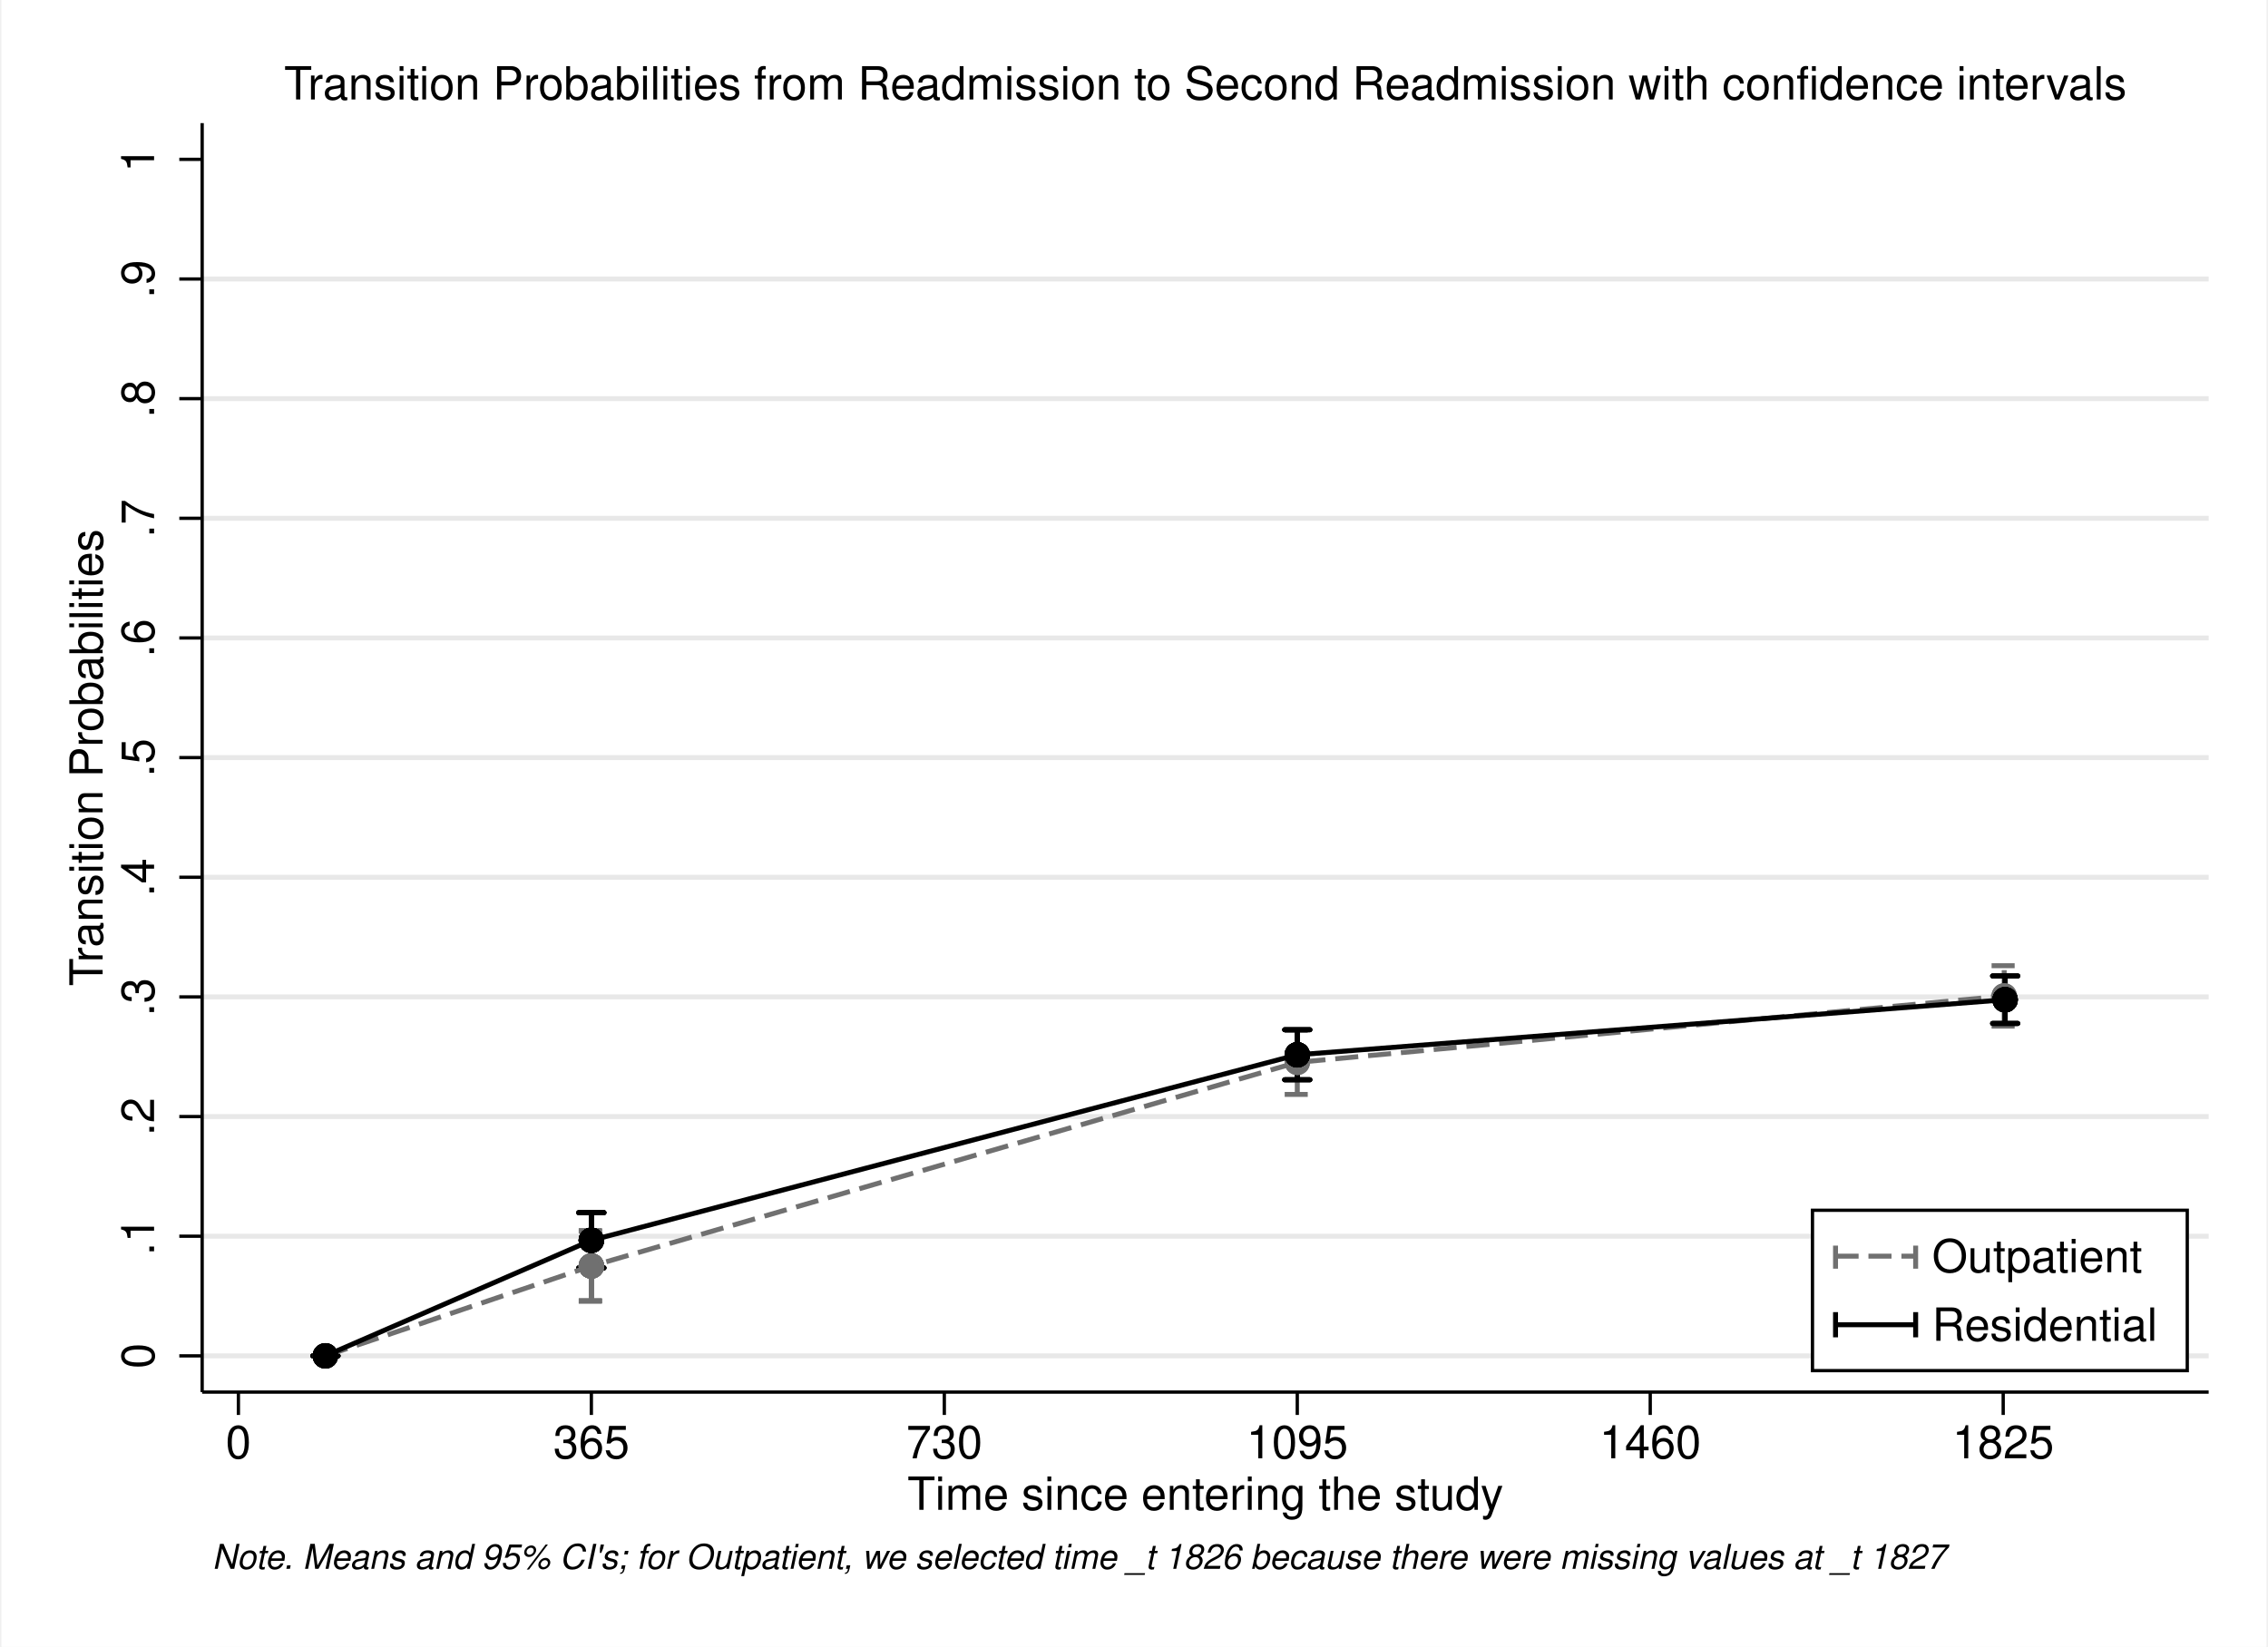
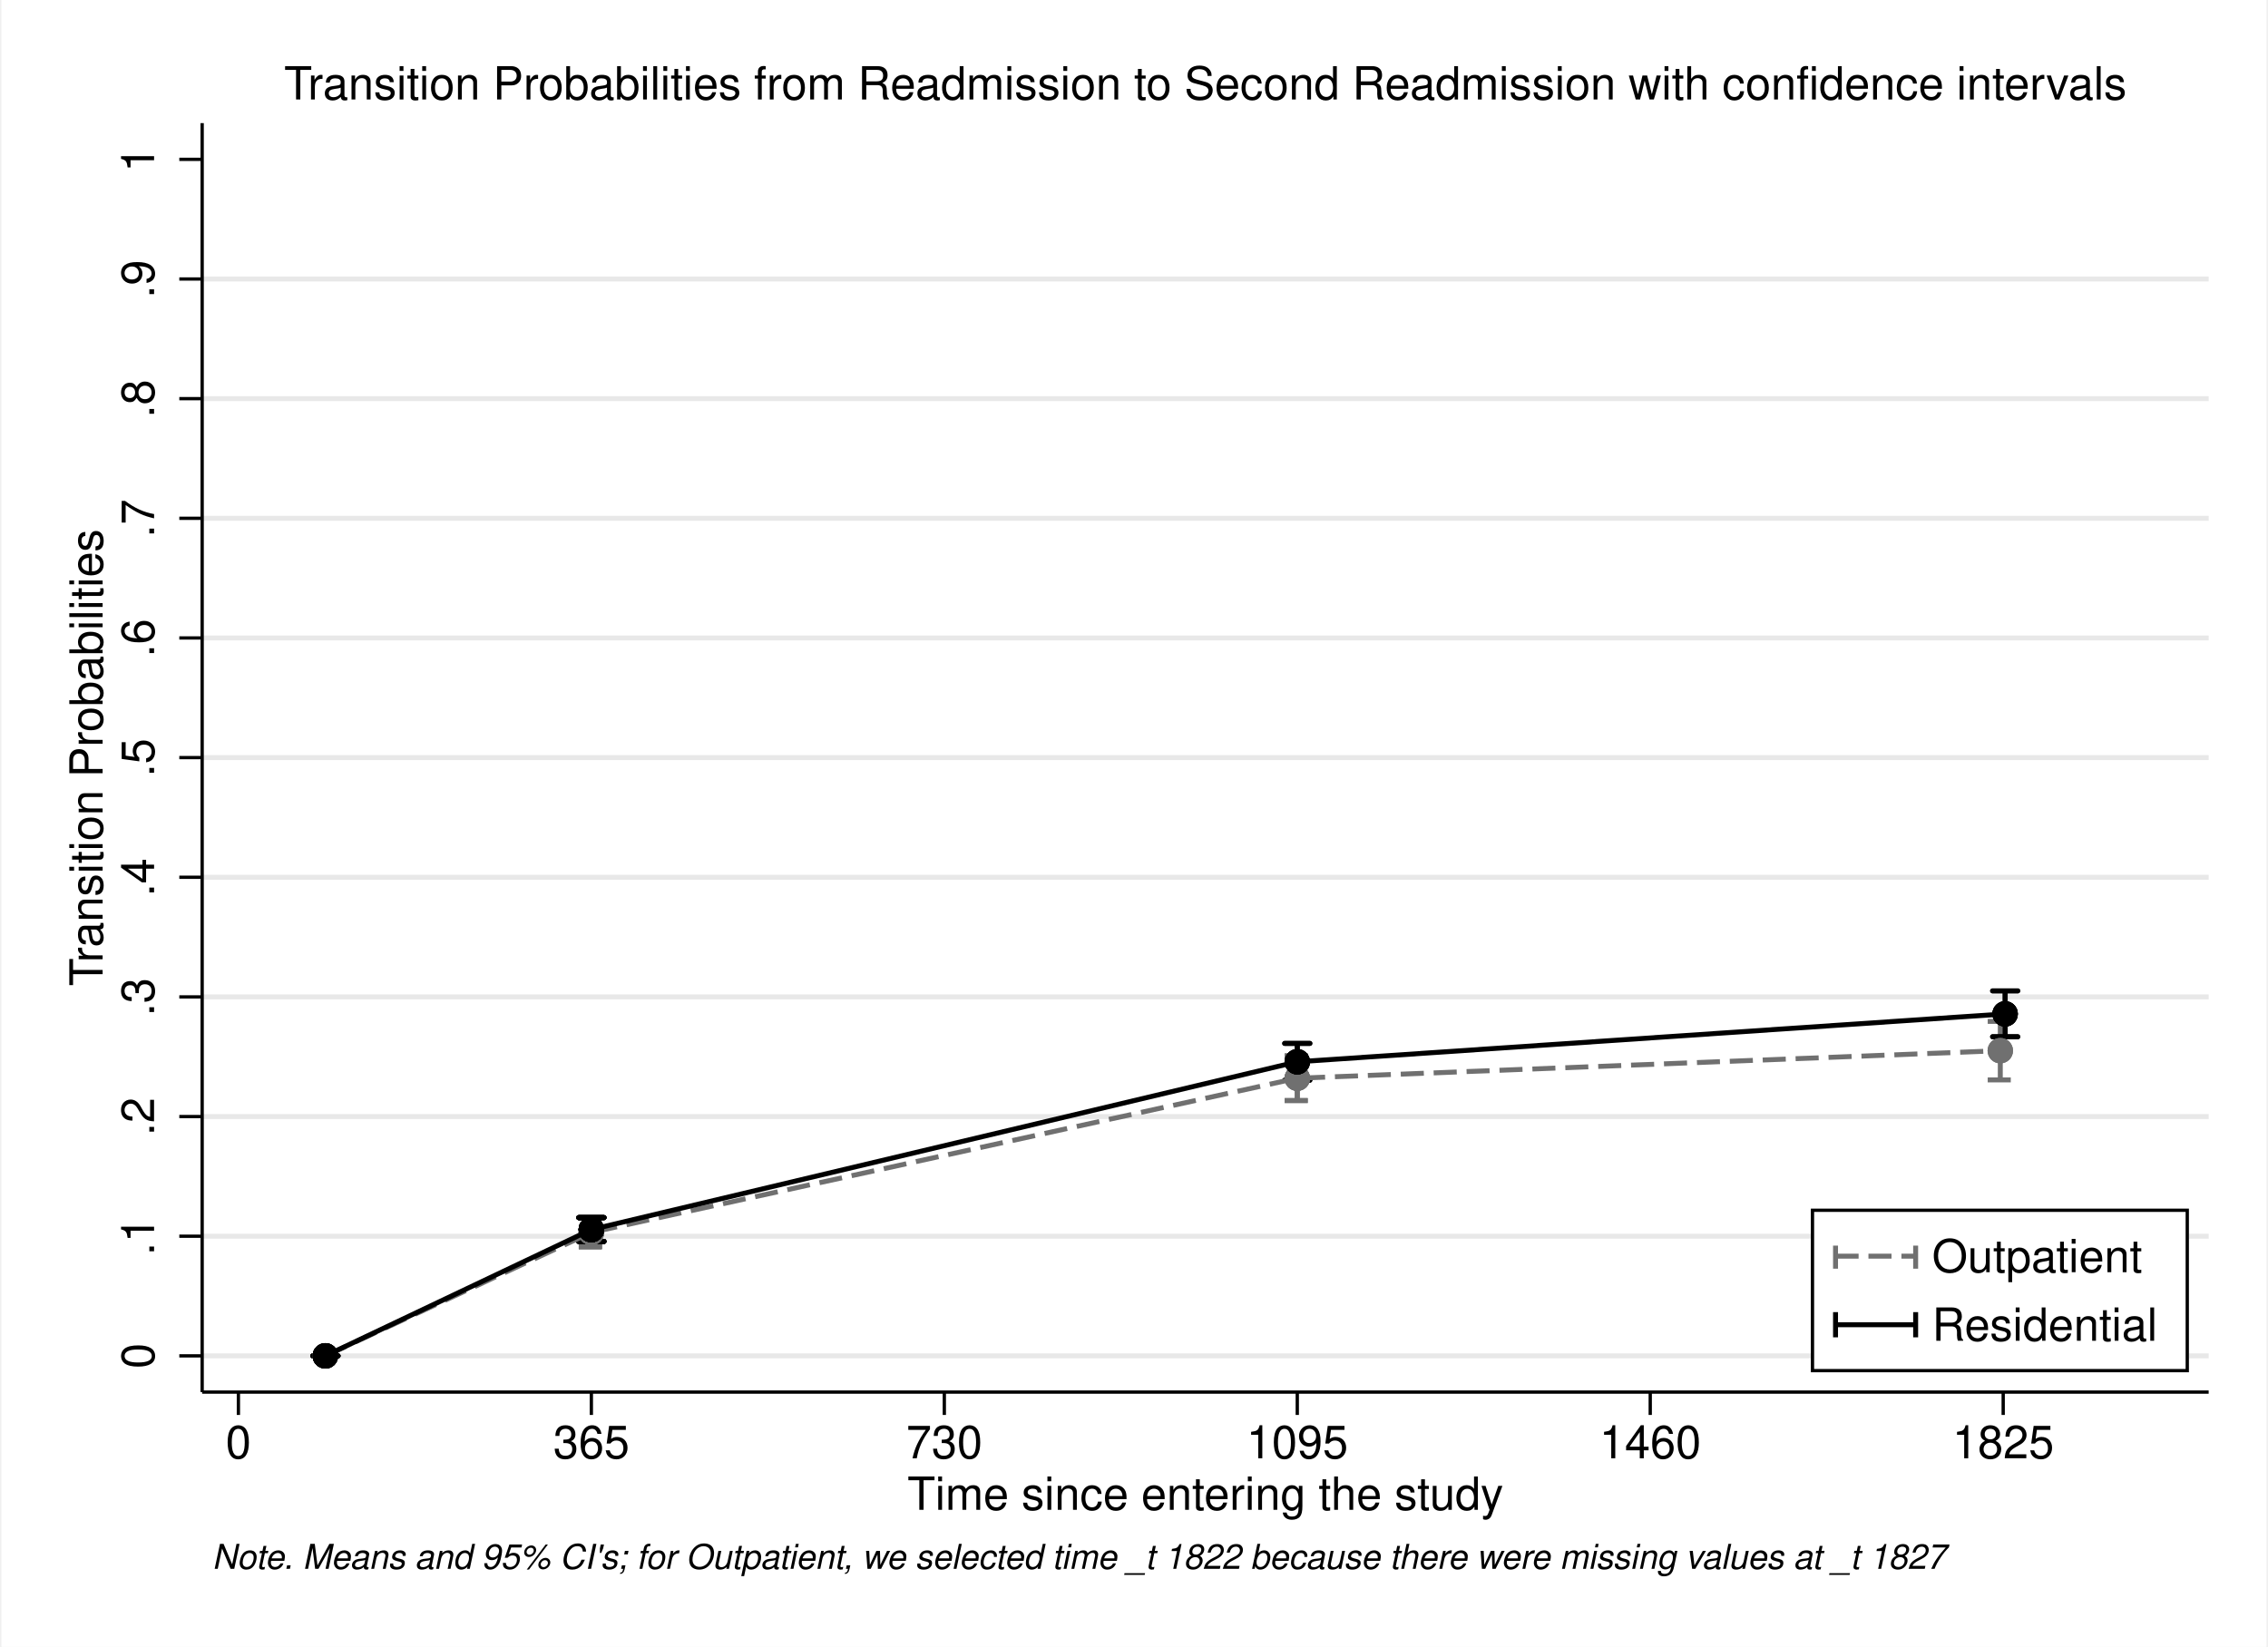
<svg xmlns="http://www.w3.org/2000/svg" version="1.1" width="3.58in" height="2.60in" viewBox="0 0 2574 1872">
  <rect x="0" y="0" width="2574" height="1872" style="fill:#F0F0F0;stroke:none" />
  <rect x="0.00" y="0.00" width="2573.92" height="1872.00" style="fill:#FFFFFF" />
  <rect x="1.87" y="1.87" width="2570.18" height="1868.26" style="fill:none;stroke:#FFFFFF;stroke-width:3.74" />
  <rect x="227.96" y="139.97" width="2280.40" height="1442.61" style="fill:#FFFFFF" />
  <rect x="229.83" y="141.84" width="2276.66" height="1438.87" style="fill:none;stroke:#FFFFFF;stroke-width:3.74" />
  <line x1="227.96" y1="1541.39" x2="2508.36" y2="1541.39" style="stroke:#E8E8E8;stroke-width:5.62" />
  <line x1="227.96" y1="1405.37" x2="2508.36" y2="1405.37" style="stroke:#E8E8E8;stroke-width:5.62" />
  <line x1="227.96" y1="1269.34" x2="2508.36" y2="1269.34" style="stroke:#E8E8E8;stroke-width:5.62" />
  <line x1="227.96" y1="1133.32" x2="2508.36" y2="1133.32" style="stroke:#E8E8E8;stroke-width:5.62" />
  <line x1="227.96" y1="997.30" x2="2508.36" y2="997.30" style="stroke:#E8E8E8;stroke-width:5.62" />
  <line x1="227.96" y1="861.27" x2="2508.36" y2="861.27" style="stroke:#E8E8E8;stroke-width:5.62" />
  <line x1="227.96" y1="725.25" x2="2508.36" y2="725.25" style="stroke:#E8E8E8;stroke-width:5.62" />
  <line x1="227.96" y1="589.22" x2="2508.36" y2="589.22" style="stroke:#E8E8E8;stroke-width:5.62" />
  <line x1="227.96" y1="453.20" x2="2508.36" y2="453.20" style="stroke:#E8E8E8;stroke-width:5.62" />
  <line x1="227.96" y1="317.17" x2="2508.36" y2="317.17" style="stroke:#E8E8E8;stroke-width:5.62" />
+   <line x1="1472.57" y1="1251.16" x2="1472.57" y2="1224.94" style="stroke:#707070;stroke-width:5.62" />
+   <line x1="1472.57" y1="1213.76" x2="1472.57" y2="1200.33" style="stroke:#707070;stroke-width:5.62" />
+   <line x1="1458.25" y1="1200.33" x2="1484.47" y2="1200.33" style="stroke:#707070;stroke-width:5.62" />
+   <line x1="1458.25" y1="1251.16" x2="1484.47" y2="1251.16" style="stroke:#707070;stroke-width:5.62" />
  <line x1="368.08" y1="1541.39" x2="368.08" y2="1541.39" style="stroke:#707070;stroke-width:5.62" />
  <line x1="353.76" y1="1541.39" x2="379.99" y2="1541.39" style="stroke:#707070;stroke-width:5.62" />
  <line x1="353.76" y1="1541.39" x2="379.99" y2="1541.39" style="stroke:#707070;stroke-width:5.62" />
-   <line x1="670.29" y1="1478.97" x2="670.29" y2="1452.75" style="stroke:#707070;stroke-width:5.62" />
-   <line x1="670.29" y1="1441.57" x2="670.29" y2="1415.34" style="stroke:#707070;stroke-width:5.62" />
-   <line x1="670.29" y1="1404.08" x2="670.29" y2="1399.41" style="stroke:#707070;stroke-width:5.62" />
-   <line x1="655.97" y1="1399.41" x2="682.19" y2="1399.41" style="stroke:#707070;stroke-width:5.62" />
-   <line x1="655.97" y1="1478.97" x2="682.19" y2="1478.97" style="stroke:#707070;stroke-width:5.62" />
-   <line x1="670.29" y1="1478.97" x2="670.29" y2="1452.75" style="stroke:#707070;stroke-width:5.62" />
-   <line x1="670.29" y1="1441.57" x2="670.29" y2="1415.34" style="stroke:#707070;stroke-width:5.62" />
-   <line x1="670.29" y1="1404.08" x2="670.29" y2="1399.41" style="stroke:#707070;stroke-width:5.62" />
-   <line x1="655.97" y1="1399.41" x2="682.19" y2="1399.41" style="stroke:#707070;stroke-width:5.62" />
-   <line x1="655.97" y1="1478.97" x2="682.19" y2="1478.97" style="stroke:#707070;stroke-width:5.62" />
-   <line x1="1472.57" y1="1244.17" x2="1472.57" y2="1217.94" style="stroke:#707070;stroke-width:5.62" />
-   <line x1="1472.57" y1="1206.76" x2="1472.57" y2="1180.54" style="stroke:#707070;stroke-width:5.62" />
-   <line x1="1458.25" y1="1171.29" x2="1484.47" y2="1171.29" style="stroke:#707070;stroke-width:5.62" />
-   <line x1="1458.25" y1="1244.17" x2="1484.47" y2="1244.17" style="stroke:#707070;stroke-width:5.62" />
-   <line x1="670.29" y1="1478.97" x2="670.29" y2="1452.75" style="stroke:#707070;stroke-width:5.62" />
-   <line x1="670.29" y1="1441.57" x2="670.29" y2="1415.34" style="stroke:#707070;stroke-width:5.62" />
-   <line x1="670.29" y1="1404.08" x2="670.29" y2="1399.41" style="stroke:#707070;stroke-width:5.62" />
-   <line x1="655.97" y1="1399.41" x2="682.19" y2="1399.41" style="stroke:#707070;stroke-width:5.62" />
-   <line x1="655.97" y1="1478.97" x2="682.19" y2="1478.97" style="stroke:#707070;stroke-width:5.62" />
-   <line x1="670.29" y1="1478.97" x2="670.29" y2="1452.75" style="stroke:#707070;stroke-width:5.62" />
-   <line x1="670.29" y1="1441.57" x2="670.29" y2="1415.34" style="stroke:#707070;stroke-width:5.62" />
-   <line x1="670.29" y1="1404.08" x2="670.29" y2="1399.41" style="stroke:#707070;stroke-width:5.62" />
-   <line x1="655.97" y1="1399.41" x2="682.19" y2="1399.41" style="stroke:#707070;stroke-width:5.62" />
-   <line x1="655.97" y1="1478.97" x2="682.19" y2="1478.97" style="stroke:#707070;stroke-width:5.62" />
-   <line x1="2275.98" y1="1166.54" x2="2275.98" y2="1140.32" style="stroke:#707070;stroke-width:5.62" />
-   <line x1="2275.98" y1="1129.14" x2="2275.98" y2="1102.91" style="stroke:#707070;stroke-width:5.62" />
-   <line x1="2261.66" y1="1097.85" x2="2287.88" y2="1097.85" style="stroke:#707070;stroke-width:5.62" />
-   <line x1="2261.66" y1="1166.54" x2="2287.88" y2="1166.54" style="stroke:#707070;stroke-width:5.62" />
-   <line x1="670.29" y1="1441.40" x2="670.29" y2="1378.58" style="stroke:#000000;stroke-width:5.62" />
-   <line x1="655.97" y1="1378.58" x2="684.60" y2="1378.58" stroke-linecap="round" style="stroke:#000000;stroke-width:5.62" />
-   <line x1="655.97" y1="1441.40" x2="684.60" y2="1441.40" stroke-linecap="round" style="stroke:#000000;stroke-width:5.62" />
-   <line x1="670.29" y1="1441.40" x2="670.29" y2="1378.58" style="stroke:#000000;stroke-width:5.62" />
-   <line x1="655.97" y1="1378.58" x2="684.60" y2="1378.58" stroke-linecap="round" style="stroke:#000000;stroke-width:5.62" />
-   <line x1="655.97" y1="1441.40" x2="684.60" y2="1441.40" stroke-linecap="round" style="stroke:#000000;stroke-width:5.62" />
-   <line x1="670.29" y1="1441.40" x2="670.29" y2="1378.58" style="stroke:#000000;stroke-width:5.62" />
-   <line x1="655.97" y1="1378.58" x2="684.60" y2="1378.58" stroke-linecap="round" style="stroke:#000000;stroke-width:5.62" />
-   <line x1="655.97" y1="1441.40" x2="684.60" y2="1441.40" stroke-linecap="round" style="stroke:#000000;stroke-width:5.62" />
-   <line x1="1472.57" y1="1227.51" x2="1472.57" y2="1170.64" style="stroke:#000000;stroke-width:5.62" />
-   <line x1="1458.25" y1="1170.64" x2="1486.89" y2="1170.64" stroke-linecap="round" style="stroke:#000000;stroke-width:5.62" />
-   <line x1="1458.25" y1="1227.51" x2="1486.89" y2="1227.51" stroke-linecap="round" style="stroke:#000000;stroke-width:5.62" />
-   <line x1="1472.57" y1="1227.51" x2="1472.57" y2="1170.64" style="stroke:#000000;stroke-width:5.62" />
-   <line x1="1458.25" y1="1170.64" x2="1486.89" y2="1170.64" stroke-linecap="round" style="stroke:#000000;stroke-width:5.62" />
-   <line x1="1458.25" y1="1227.51" x2="1486.89" y2="1227.51" stroke-linecap="round" style="stroke:#000000;stroke-width:5.62" />
-   <line x1="2277.11" y1="1163.48" x2="2277.11" y2="1109.51" style="stroke:#000000;stroke-width:5.62" />
-   <line x1="2262.79" y1="1109.51" x2="2291.42" y2="1109.51" stroke-linecap="round" style="stroke:#000000;stroke-width:5.62" />
-   <line x1="2262.79" y1="1163.48" x2="2291.42" y2="1163.48" stroke-linecap="round" style="stroke:#000000;stroke-width:5.62" />
+   <line x1="670.29" y1="1417.27" x2="670.29" y2="1391.05" style="stroke:#707070;stroke-width:5.62" />
+   <line x1="655.97" y1="1384.77" x2="682.19" y2="1384.77" style="stroke:#707070;stroke-width:5.62" />
+   <line x1="655.97" y1="1417.27" x2="682.19" y2="1417.27" style="stroke:#707070;stroke-width:5.62" />
+   <line x1="670.29" y1="1417.27" x2="670.29" y2="1391.05" style="stroke:#707070;stroke-width:5.62" />
+   <line x1="655.97" y1="1384.77" x2="682.19" y2="1384.77" style="stroke:#707070;stroke-width:5.62" />
+   <line x1="655.97" y1="1417.27" x2="682.19" y2="1417.27" style="stroke:#707070;stroke-width:5.62" />
+   <line x1="1472.57" y1="1251.16" x2="1472.57" y2="1224.94" style="stroke:#707070;stroke-width:5.62" />
+   <line x1="1472.57" y1="1213.76" x2="1472.57" y2="1200.33" style="stroke:#707070;stroke-width:5.62" />
+   <line x1="1458.25" y1="1200.33" x2="1484.47" y2="1200.33" style="stroke:#707070;stroke-width:5.62" />
+   <line x1="1458.25" y1="1251.16" x2="1484.47" y2="1251.16" style="stroke:#707070;stroke-width:5.62" />
+   <line x1="670.29" y1="1417.27" x2="670.29" y2="1391.05" style="stroke:#707070;stroke-width:5.62" />
+   <line x1="655.97" y1="1384.77" x2="682.19" y2="1384.77" style="stroke:#707070;stroke-width:5.62" />
+   <line x1="655.97" y1="1417.27" x2="682.19" y2="1417.27" style="stroke:#707070;stroke-width:5.62" />
+   <line x1="670.29" y1="1417.27" x2="670.29" y2="1391.05" style="stroke:#707070;stroke-width:5.62" />
+   <line x1="655.97" y1="1384.77" x2="682.19" y2="1384.77" style="stroke:#707070;stroke-width:5.62" />
+   <line x1="655.97" y1="1417.27" x2="682.19" y2="1417.27" style="stroke:#707070;stroke-width:5.62" />
+   <line x1="368.08" y1="1541.39" x2="368.08" y2="1541.39" style="stroke:#707070;stroke-width:5.62" />
+   <line x1="353.76" y1="1541.39" x2="379.99" y2="1541.39" style="stroke:#707070;stroke-width:5.62" />
+   <line x1="353.76" y1="1541.39" x2="379.99" y2="1541.39" style="stroke:#707070;stroke-width:5.62" />
+   <line x1="2271.55" y1="1227.68" x2="2271.55" y2="1201.45" style="stroke:#707070;stroke-width:5.62" />
+   <line x1="2271.55" y1="1190.27" x2="2271.55" y2="1164.05" style="stroke:#707070;stroke-width:5.62" />
+   <line x1="2257.24" y1="1161.15" x2="2283.46" y2="1161.15" style="stroke:#707070;stroke-width:5.62" />
+   <line x1="2257.24" y1="1227.68" x2="2283.46" y2="1227.68" style="stroke:#707070;stroke-width:5.62" />
+   <line x1="368.08" y1="1541.39" x2="368.08" y2="1541.39" style="stroke:#707070;stroke-width:5.62" />
+   <line x1="353.76" y1="1541.39" x2="379.99" y2="1541.39" style="stroke:#707070;stroke-width:5.62" />
+   <line x1="353.76" y1="1541.39" x2="379.99" y2="1541.39" style="stroke:#707070;stroke-width:5.62" />
+   <line x1="670.29" y1="1411.32" x2="670.29" y2="1384.21" style="stroke:#000000;stroke-width:5.62" />
+   <line x1="655.97" y1="1384.21" x2="684.60" y2="1384.21" stroke-linecap="round" style="stroke:#000000;stroke-width:5.62" />
+   <line x1="655.97" y1="1411.32" x2="684.60" y2="1411.32" stroke-linecap="round" style="stroke:#000000;stroke-width:5.62" />
+   <line x1="670.29" y1="1411.32" x2="670.29" y2="1384.21" style="stroke:#000000;stroke-width:5.62" />
+   <line x1="655.97" y1="1384.21" x2="684.60" y2="1384.21" stroke-linecap="round" style="stroke:#000000;stroke-width:5.62" />
+   <line x1="655.97" y1="1411.32" x2="684.60" y2="1411.32" stroke-linecap="round" style="stroke:#000000;stroke-width:5.62" />
+   <line x1="670.29" y1="1411.32" x2="670.29" y2="1384.21" style="stroke:#000000;stroke-width:5.62" />
+   <line x1="655.97" y1="1384.21" x2="684.60" y2="1384.21" stroke-linecap="round" style="stroke:#000000;stroke-width:5.62" />
+   <line x1="655.97" y1="1411.32" x2="684.60" y2="1411.32" stroke-linecap="round" style="stroke:#000000;stroke-width:5.62" />
+   <line x1="670.29" y1="1411.32" x2="670.29" y2="1384.21" style="stroke:#000000;stroke-width:5.62" />
+   <line x1="655.97" y1="1384.21" x2="684.60" y2="1384.21" stroke-linecap="round" style="stroke:#000000;stroke-width:5.62" />
+   <line x1="655.97" y1="1411.32" x2="684.60" y2="1411.32" stroke-linecap="round" style="stroke:#000000;stroke-width:5.62" />
+   <line x1="670.29" y1="1411.32" x2="670.29" y2="1384.21" style="stroke:#000000;stroke-width:5.62" />
+   <line x1="655.97" y1="1384.21" x2="684.60" y2="1384.21" stroke-linecap="round" style="stroke:#000000;stroke-width:5.62" />
+   <line x1="655.97" y1="1411.32" x2="684.60" y2="1411.32" stroke-linecap="round" style="stroke:#000000;stroke-width:5.62" />
+   <line x1="1472.57" y1="1228.00" x2="1472.57" y2="1186.17" style="stroke:#000000;stroke-width:5.62" />
+   <line x1="1458.25" y1="1186.17" x2="1486.89" y2="1186.17" stroke-linecap="round" style="stroke:#000000;stroke-width:5.62" />
+   <line x1="1458.25" y1="1228.00" x2="1486.89" y2="1228.00" stroke-linecap="round" style="stroke:#000000;stroke-width:5.62" />
  <line x1="368.08" y1="1541.39" x2="368.08" y2="1541.39" style="stroke:#000000;stroke-width:5.62" />
  <line x1="353.76" y1="1541.39" x2="382.40" y2="1541.39" stroke-linecap="round" style="stroke:#000000;stroke-width:5.62" />
  <line x1="353.76" y1="1541.39" x2="382.40" y2="1541.39" stroke-linecap="round" style="stroke:#000000;stroke-width:5.62" />
-   <line x1="2277.11" y1="1163.48" x2="2277.11" y2="1109.51" style="stroke:#000000;stroke-width:5.62" />
-   <line x1="2262.79" y1="1109.51" x2="2291.42" y2="1109.51" stroke-linecap="round" style="stroke:#000000;stroke-width:5.62" />
-   <line x1="2262.79" y1="1163.48" x2="2291.42" y2="1163.48" stroke-linecap="round" style="stroke:#000000;stroke-width:5.62" />
-   <line x1="1472.57" y1="1227.51" x2="1472.57" y2="1170.64" style="stroke:#000000;stroke-width:5.62" />
-   <line x1="1458.25" y1="1170.64" x2="1486.89" y2="1170.64" stroke-linecap="round" style="stroke:#000000;stroke-width:5.62" />
-   <line x1="1458.25" y1="1227.51" x2="1486.89" y2="1227.51" stroke-linecap="round" style="stroke:#000000;stroke-width:5.62" />
+   <line x1="2277.11" y1="1178.61" x2="2277.11" y2="1126.48" style="stroke:#000000;stroke-width:5.62" />
+   <line x1="2262.79" y1="1126.48" x2="2291.42" y2="1126.48" stroke-linecap="round" style="stroke:#000000;stroke-width:5.62" />
+   <line x1="2262.79" y1="1178.61" x2="2291.42" y2="1178.61" stroke-linecap="round" style="stroke:#000000;stroke-width:5.62" />
+   <line x1="670.29" y1="1411.32" x2="670.29" y2="1384.21" style="stroke:#000000;stroke-width:5.62" />
+   <line x1="655.97" y1="1384.21" x2="684.60" y2="1384.21" stroke-linecap="round" style="stroke:#000000;stroke-width:5.62" />
+   <line x1="655.97" y1="1411.32" x2="684.60" y2="1411.32" stroke-linecap="round" style="stroke:#000000;stroke-width:5.62" />
+   <line x1="1472.57" y1="1228.00" x2="1472.57" y2="1186.17" style="stroke:#000000;stroke-width:5.62" />
+   <line x1="1458.25" y1="1186.17" x2="1486.89" y2="1186.17" stroke-linecap="round" style="stroke:#000000;stroke-width:5.62" />
+   <line x1="1458.25" y1="1228.00" x2="1486.89" y2="1228.00" stroke-linecap="round" style="stroke:#000000;stroke-width:5.62" />
  <line x1="368.08" y1="1541.39" x2="368.08" y2="1541.39" style="stroke:#000000;stroke-width:5.62" />
  <line x1="353.76" y1="1541.39" x2="382.40" y2="1541.39" stroke-linecap="round" style="stroke:#000000;stroke-width:5.62" />
  <line x1="353.76" y1="1541.39" x2="382.40" y2="1541.39" stroke-linecap="round" style="stroke:#000000;stroke-width:5.62" />
-   <line x1="2277.11" y1="1163.48" x2="2277.11" y2="1109.51" style="stroke:#000000;stroke-width:5.62" />
-   <line x1="2262.79" y1="1109.51" x2="2291.42" y2="1109.51" stroke-linecap="round" style="stroke:#000000;stroke-width:5.62" />
-   <line x1="2262.79" y1="1163.48" x2="2291.42" y2="1163.48" stroke-linecap="round" style="stroke:#000000;stroke-width:5.62" />
-   <line x1="670.29" y1="1441.40" x2="670.29" y2="1378.58" style="stroke:#000000;stroke-width:5.62" />
-   <line x1="655.97" y1="1378.58" x2="684.60" y2="1378.58" stroke-linecap="round" style="stroke:#000000;stroke-width:5.62" />
-   <line x1="655.97" y1="1441.40" x2="684.60" y2="1441.40" stroke-linecap="round" style="stroke:#000000;stroke-width:5.62" />
-   <line x1="368.00" y1="1541.39" x2="392.86" y2="1533.03" style="stroke:#707070;stroke-width:5.62" />
-   <line x1="403.47" y1="1529.41" x2="428.25" y2="1521.04" style="stroke:#707070;stroke-width:5.62" />
-   <line x1="438.87" y1="1517.42" x2="463.72" y2="1509.05" style="stroke:#707070;stroke-width:5.62" />
-   <line x1="474.34" y1="1505.43" x2="499.20" y2="1496.99" style="stroke:#707070;stroke-width:5.62" />
-   <line x1="509.73" y1="1493.45" x2="534.59" y2="1485.00" style="stroke:#707070;stroke-width:5.62" />
-   <line x1="545.21" y1="1481.46" x2="570.06" y2="1473.02" style="stroke:#707070;stroke-width:5.62" />
-   <line x1="580.68" y1="1469.48" x2="605.45" y2="1461.11" style="stroke:#707070;stroke-width:5.62" />
-   <line x1="616.07" y1="1457.57" x2="640.93" y2="1449.13" style="stroke:#707070;stroke-width:5.62" />
-   <line x1="651.54" y1="1445.59" x2="670.29" y2="1439.23" style="stroke:#707070;stroke-width:5.62" />
-   <line x1="670.29" y1="1439.23" x2="670.29" y2="1439.23" style="stroke:#707070;stroke-width:5.62" />
-   <line x1="670.29" y1="1439.23" x2="670.29" y2="1439.23" style="stroke:#707070;stroke-width:5.62" />
-   <line x1="670.29" y1="1439.23" x2="670.29" y2="1439.23" style="stroke:#707070;stroke-width:5.62" />
-   <line x1="670.29" y1="1439.23" x2="676.48" y2="1437.46" style="stroke:#707070;stroke-width:5.62" />
-   <line x1="687.26" y1="1434.41" x2="712.43" y2="1427.09" style="stroke:#707070;stroke-width:5.62" />
-   <line x1="723.21" y1="1424.03" x2="748.39" y2="1416.71" style="stroke:#707070;stroke-width:5.62" />
-   <line x1="759.17" y1="1413.65" x2="784.35" y2="1406.33" style="stroke:#707070;stroke-width:5.62" />
-   <line x1="795.12" y1="1403.28" x2="820.30" y2="1395.96" style="stroke:#707070;stroke-width:5.62" />
-   <line x1="831.08" y1="1392.90" x2="856.26" y2="1385.58" style="stroke:#707070;stroke-width:5.62" />
-   <line x1="867.04" y1="1382.52" x2="892.21" y2="1375.20" style="stroke:#707070;stroke-width:5.62" />
-   <line x1="902.99" y1="1372.15" x2="928.17" y2="1364.83" style="stroke:#707070;stroke-width:5.62" />
-   <line x1="938.95" y1="1361.77" x2="964.12" y2="1354.45" style="stroke:#707070;stroke-width:5.62" />
-   <line x1="974.90" y1="1351.39" x2="1000.08" y2="1344.07" style="stroke:#707070;stroke-width:5.62" />
-   <line x1="1010.86" y1="1341.02" x2="1036.04" y2="1333.70" style="stroke:#707070;stroke-width:5.62" />
-   <line x1="1046.81" y1="1330.64" x2="1071.99" y2="1323.32" style="stroke:#707070;stroke-width:5.62" />
-   <line x1="1082.77" y1="1320.26" x2="1107.95" y2="1312.94" style="stroke:#707070;stroke-width:5.62" />
-   <line x1="1118.72" y1="1309.89" x2="1143.90" y2="1302.57" style="stroke:#707070;stroke-width:5.62" />
-   <line x1="1154.68" y1="1299.51" x2="1179.86" y2="1292.19" style="stroke:#707070;stroke-width:5.62" />
-   <line x1="1190.64" y1="1289.13" x2="1215.81" y2="1281.81" style="stroke:#707070;stroke-width:5.62" />
-   <line x1="1226.59" y1="1278.75" x2="1251.77" y2="1271.43" style="stroke:#707070;stroke-width:5.62" />
-   <line x1="1262.55" y1="1268.38" x2="1287.72" y2="1261.06" style="stroke:#707070;stroke-width:5.62" />
-   <line x1="1298.50" y1="1258.00" x2="1323.68" y2="1250.68" style="stroke:#707070;stroke-width:5.62" />
-   <line x1="1334.46" y1="1247.62" x2="1359.64" y2="1240.30" style="stroke:#707070;stroke-width:5.62" />
-   <line x1="1370.41" y1="1237.25" x2="1395.59" y2="1229.93" style="stroke:#707070;stroke-width:5.62" />
-   <line x1="1406.37" y1="1226.79" x2="1431.55" y2="1219.55" style="stroke:#707070;stroke-width:5.62" />
-   <line x1="1442.32" y1="1216.41" x2="1467.50" y2="1209.17" style="stroke:#707070;stroke-width:5.62" />
-   <line x1="1478.52" y1="1207.16" x2="1504.58" y2="1204.75" style="stroke:#707070;stroke-width:5.62" />
-   <line x1="1515.76" y1="1203.70" x2="1541.83" y2="1201.21" style="stroke:#707070;stroke-width:5.62" />
-   <line x1="1553.01" y1="1200.17" x2="1579.15" y2="1197.75" style="stroke:#707070;stroke-width:5.62" />
-   <line x1="1590.33" y1="1196.71" x2="1616.39" y2="1194.29" style="stroke:#707070;stroke-width:5.62" />
-   <line x1="1627.57" y1="1193.17" x2="1653.63" y2="1190.75" style="stroke:#707070;stroke-width:5.62" />
-   <line x1="1664.81" y1="1189.71" x2="1690.96" y2="1187.29" style="stroke:#707070;stroke-width:5.62" />
-   <line x1="1702.06" y1="1186.17" x2="1728.20" y2="1183.76" style="stroke:#707070;stroke-width:5.62" />
-   <line x1="1739.38" y1="1182.71" x2="1765.44" y2="1180.22" style="stroke:#707070;stroke-width:5.62" />
-   <line x1="1776.62" y1="1179.17" x2="1802.68" y2="1176.76" style="stroke:#707070;stroke-width:5.62" />
-   <line x1="1813.87" y1="1175.71" x2="1840.01" y2="1173.22" style="stroke:#707070;stroke-width:5.62" />
-   <line x1="1851.11" y1="1172.17" x2="1877.25" y2="1169.68" style="stroke:#707070;stroke-width:5.62" />
-   <line x1="1888.43" y1="1168.63" x2="1914.49" y2="1166.22" style="stroke:#707070;stroke-width:5.62" />
-   <line x1="1925.67" y1="1165.17" x2="1951.74" y2="1162.68" style="stroke:#707070;stroke-width:5.62" />
-   <line x1="1962.92" y1="1161.63" x2="1989.06" y2="1159.14" style="stroke:#707070;stroke-width:5.62" />
-   <line x1="2000.16" y1="1158.18" x2="2026.30" y2="1155.68" style="stroke:#707070;stroke-width:5.62" />
-   <line x1="2037.48" y1="1154.64" x2="2063.54" y2="1152.22" style="stroke:#707070;stroke-width:5.62" />
-   <line x1="2074.72" y1="1151.18" x2="2100.79" y2="1148.68" style="stroke:#707070;stroke-width:5.62" />
-   <line x1="2111.97" y1="1147.64" x2="2138.11" y2="1145.22" style="stroke:#707070;stroke-width:5.62" />
-   <line x1="2149.29" y1="1144.10" x2="2175.35" y2="1141.69" style="stroke:#707070;stroke-width:5.62" />
-   <line x1="2186.53" y1="1140.64" x2="2212.59" y2="1138.15" style="stroke:#707070;stroke-width:5.62" />
-   <line x1="2223.78" y1="1137.10" x2="2249.84" y2="1134.69" style="stroke:#707070;stroke-width:5.62" />
-   <line x1="2261.02" y1="1133.56" x2="2275.98" y2="1132.19" style="stroke:#707070;stroke-width:5.62" />
+   <line x1="2277.11" y1="1178.61" x2="2277.11" y2="1126.48" style="stroke:#000000;stroke-width:5.62" />
+   <line x1="2262.79" y1="1126.48" x2="2291.42" y2="1126.48" stroke-linecap="round" style="stroke:#000000;stroke-width:5.62" />
+   <line x1="2262.79" y1="1178.61" x2="2291.42" y2="1178.61" stroke-linecap="round" style="stroke:#000000;stroke-width:5.62" />
+   <line x1="670.29" y1="1411.32" x2="670.29" y2="1384.21" style="stroke:#000000;stroke-width:5.62" />
+   <line x1="655.97" y1="1384.21" x2="684.60" y2="1384.21" stroke-linecap="round" style="stroke:#000000;stroke-width:5.62" />
+   <line x1="655.97" y1="1411.32" x2="684.60" y2="1411.32" stroke-linecap="round" style="stroke:#000000;stroke-width:5.62" />
+   <line x1="368.00" y1="1541.39" x2="368.00" y2="1541.39" style="stroke:#707070;stroke-width:5.62" />
+   <line x1="368.00" y1="1541.39" x2="368.00" y2="1541.39" style="stroke:#707070;stroke-width:5.62" />
+   <line x1="368.00" y1="1541.39" x2="391.73" y2="1530.37" style="stroke:#707070;stroke-width:5.62" />
+   <line x1="401.95" y1="1525.63" x2="425.68" y2="1514.61" style="stroke:#707070;stroke-width:5.62" />
+   <line x1="435.89" y1="1509.86" x2="459.62" y2="1498.84" style="stroke:#707070;stroke-width:5.62" />
+   <line x1="469.84" y1="1494.09" x2="493.56" y2="1483.07" style="stroke:#707070;stroke-width:5.62" />
+   <line x1="503.78" y1="1478.33" x2="527.51" y2="1467.31" style="stroke:#707070;stroke-width:5.62" />
+   <line x1="537.72" y1="1462.64" x2="561.45" y2="1451.54" style="stroke:#707070;stroke-width:5.62" />
+   <line x1="571.59" y1="1446.87" x2="595.40" y2="1435.77" style="stroke:#707070;stroke-width:5.62" />
+   <line x1="605.53" y1="1431.11" x2="629.34" y2="1420.01" style="stroke:#707070;stroke-width:5.62" />
+   <line x1="639.48" y1="1415.34" x2="663.29" y2="1404.24" style="stroke:#707070;stroke-width:5.62" />
+   <line x1="673.66" y1="1400.30" x2="699.32" y2="1394.67" style="stroke:#707070;stroke-width:5.62" />
+   <line x1="710.26" y1="1392.34" x2="735.84" y2="1386.71" style="stroke:#707070;stroke-width:5.62" />
+   <line x1="746.78" y1="1384.37" x2="772.36" y2="1378.74" style="stroke:#707070;stroke-width:5.62" />
+   <line x1="783.30" y1="1376.41" x2="808.96" y2="1370.78" style="stroke:#707070;stroke-width:5.62" />
+   <line x1="819.90" y1="1368.45" x2="845.48" y2="1362.81" style="stroke:#707070;stroke-width:5.62" />
+   <line x1="856.42" y1="1360.48" x2="882.08" y2="1354.85" style="stroke:#707070;stroke-width:5.62" />
+   <line x1="893.02" y1="1352.52" x2="918.60" y2="1346.89" style="stroke:#707070;stroke-width:5.62" />
+   <line x1="929.54" y1="1344.55" x2="955.11" y2="1339.00" style="stroke:#707070;stroke-width:5.62" />
+   <line x1="966.05" y1="1336.59" x2="991.71" y2="1330.96" style="stroke:#707070;stroke-width:5.62" />
+   <line x1="1002.65" y1="1328.63" x2="1028.23" y2="1323.00" style="stroke:#707070;stroke-width:5.62" />
+   <line x1="1039.17" y1="1320.58" x2="1064.83" y2="1314.95" style="stroke:#707070;stroke-width:5.62" />
+   <line x1="1075.77" y1="1312.62" x2="1101.35" y2="1306.99" style="stroke:#707070;stroke-width:5.62" />
+   <line x1="1112.29" y1="1304.58" x2="1137.87" y2="1298.95" style="stroke:#707070;stroke-width:5.62" />
+   <line x1="1148.81" y1="1296.61" x2="1174.47" y2="1290.98" style="stroke:#707070;stroke-width:5.62" />
+   <line x1="1185.41" y1="1288.57" x2="1210.99" y2="1282.94" style="stroke:#707070;stroke-width:5.62" />
+   <line x1="1221.93" y1="1280.61" x2="1247.59" y2="1274.97" style="stroke:#707070;stroke-width:5.62" />
+   <line x1="1258.53" y1="1272.56" x2="1284.10" y2="1267.01" style="stroke:#707070;stroke-width:5.62" />
+   <line x1="1295.04" y1="1264.60" x2="1320.62" y2="1258.97" style="stroke:#707070;stroke-width:5.62" />
+   <line x1="1331.56" y1="1256.63" x2="1357.22" y2="1251.00" style="stroke:#707070;stroke-width:5.62" />
+   <line x1="1368.16" y1="1248.59" x2="1393.74" y2="1242.96" style="stroke:#707070;stroke-width:5.62" />
+   <line x1="1404.68" y1="1240.63" x2="1430.34" y2="1235.00" style="stroke:#707070;stroke-width:5.62" />
+   <line x1="1441.28" y1="1232.58" x2="1466.86" y2="1226.95" style="stroke:#707070;stroke-width:5.62" />
+   <line x1="1477.96" y1="1225.58" x2="1504.18" y2="1224.54" style="stroke:#707070;stroke-width:5.62" />
+   <line x1="1515.36" y1="1224.06" x2="1541.58" y2="1223.09" style="stroke:#707070;stroke-width:5.62" />
+   <line x1="1552.77" y1="1222.61" x2="1578.91" y2="1221.56" style="stroke:#707070;stroke-width:5.62" />
+   <line x1="1590.17" y1="1221.16" x2="1616.39" y2="1220.11" style="stroke:#707070;stroke-width:5.62" />
+   <line x1="1627.57" y1="1219.71" x2="1653.80" y2="1218.67" style="stroke:#707070;stroke-width:5.62" />
+   <line x1="1664.98" y1="1218.18" x2="1691.12" y2="1217.22" style="stroke:#707070;stroke-width:5.62" />
+   <line x1="1702.38" y1="1216.74" x2="1728.52" y2="1215.69" style="stroke:#707070;stroke-width:5.62" />
+   <line x1="1739.78" y1="1215.29" x2="1765.92" y2="1214.24" style="stroke:#707070;stroke-width:5.62" />
+   <line x1="1777.19" y1="1213.84" x2="1803.33" y2="1212.79" style="stroke:#707070;stroke-width:5.62" />
+   <line x1="1814.59" y1="1212.39" x2="1840.73" y2="1211.35" style="stroke:#707070;stroke-width:5.62" />
+   <line x1="1851.91" y1="1210.86" x2="1878.14" y2="1209.90" style="stroke:#707070;stroke-width:5.62" />
+   <line x1="1889.32" y1="1209.42" x2="1915.54" y2="1208.37" style="stroke:#707070;stroke-width:5.62" />
+   <line x1="1926.80" y1="1207.97" x2="1952.94" y2="1206.92" style="stroke:#707070;stroke-width:5.62" />
+   <line x1="1964.12" y1="1206.52" x2="1990.35" y2="1205.47" style="stroke:#707070;stroke-width:5.62" />
+   <line x1="2001.53" y1="1205.07" x2="2027.75" y2="1204.03" style="stroke:#707070;stroke-width:5.62" />
+   <line x1="2038.93" y1="1203.54" x2="2065.15" y2="1202.58" style="stroke:#707070;stroke-width:5.62" />
+   <line x1="2076.33" y1="1202.10" x2="2102.56" y2="1201.05" style="stroke:#707070;stroke-width:5.62" />
+   <line x1="2113.74" y1="1200.65" x2="2139.96" y2="1199.60" style="stroke:#707070;stroke-width:5.62" />
+   <line x1="2151.14" y1="1199.20" x2="2177.36" y2="1198.15" style="stroke:#707070;stroke-width:5.62" />
+   <line x1="2188.54" y1="1197.67" x2="2214.77" y2="1196.71" style="stroke:#707070;stroke-width:5.62" />
+   <line x1="2225.95" y1="1196.22" x2="2252.17" y2="1195.18" style="stroke:#707070;stroke-width:5.62" />
+   <line x1="2263.35" y1="1194.78" x2="2271.55" y2="1194.45" style="stroke:#707070;stroke-width:5.62" />
  <path d="" stroke-linejoin="round" style="fill:none;stroke:#707070;stroke-width:5.62" />
  <circle cx="368.00" cy="1541.39" r="14.47" style="fill:#707070" />
  <circle cx="368.00" cy="1541.39" r="11.66" style="fill:none;stroke:#707070;stroke-width:5.62" />
-   <circle cx="670.29" cy="1439.23" r="14.47" style="fill:#707070" />
-   <circle cx="670.29" cy="1439.23" r="11.66" style="fill:none;stroke:#707070;stroke-width:5.62" />
-   <circle cx="670.29" cy="1439.23" r="14.47" style="fill:#707070" />
-   <circle cx="670.29" cy="1439.23" r="11.66" style="fill:none;stroke:#707070;stroke-width:5.62" />
-   <circle cx="670.29" cy="1439.23" r="14.47" style="fill:#707070" />
-   <circle cx="670.29" cy="1439.23" r="11.66" style="fill:none;stroke:#707070;stroke-width:5.62" />
-   <circle cx="670.29" cy="1439.23" r="14.47" style="fill:#707070" />
-   <circle cx="670.29" cy="1439.23" r="11.66" style="fill:none;stroke:#707070;stroke-width:5.62" />
-   <circle cx="1472.57" cy="1207.73" r="14.47" style="fill:#707070" />
-   <circle cx="1472.57" cy="1207.73" r="11.66" style="fill:none;stroke:#707070;stroke-width:5.62" />
-   <circle cx="2275.98" cy="1132.19" r="14.47" style="fill:#707070" />
-   <circle cx="2275.98" cy="1132.19" r="11.66" style="fill:none;stroke:#707070;stroke-width:5.62" />
-   <path d=" M368.00 1541.39 L368.00 1541.39 L670.29 1410.03 L670.29 1410.03 L670.29 1410.03 L670.29 1410.03 L1472.57 1199.12 L1472.57 1199.12 L1472.57 1199.12 L2277.02 1136.54 L2277.02 1136.54 L2277.02 1136.54" stroke-linejoin="round" style="fill:none;stroke:#000000;stroke-width:5.62" />
+   <circle cx="368.00" cy="1541.39" r="14.47" style="fill:#707070" />
+   <circle cx="368.00" cy="1541.39" r="11.66" style="fill:none;stroke:#707070;stroke-width:5.62" />
+   <circle cx="368.00" cy="1541.39" r="14.47" style="fill:#707070" />
+   <circle cx="368.00" cy="1541.39" r="11.66" style="fill:none;stroke:#707070;stroke-width:5.62" />
+   <circle cx="670.29" cy="1401.02" r="14.47" style="fill:#707070" />
+   <circle cx="670.29" cy="1401.02" r="11.66" style="fill:none;stroke:#707070;stroke-width:5.62" />
+   <circle cx="670.29" cy="1401.02" r="14.47" style="fill:#707070" />
+   <circle cx="670.29" cy="1401.02" r="11.66" style="fill:none;stroke:#707070;stroke-width:5.62" />
+   <circle cx="670.29" cy="1401.02" r="14.47" style="fill:#707070" />
+   <circle cx="670.29" cy="1401.02" r="11.66" style="fill:none;stroke:#707070;stroke-width:5.62" />
+   <circle cx="670.29" cy="1401.02" r="14.47" style="fill:#707070" />
+   <circle cx="670.29" cy="1401.02" r="11.66" style="fill:none;stroke:#707070;stroke-width:5.62" />
+   <circle cx="1472.57" cy="1225.74" r="14.47" style="fill:#707070" />
+   <circle cx="1472.57" cy="1225.74" r="11.66" style="fill:none;stroke:#707070;stroke-width:5.62" />
+   <circle cx="1472.57" cy="1225.74" r="14.47" style="fill:#707070" />
+   <circle cx="1472.57" cy="1225.74" r="11.66" style="fill:none;stroke:#707070;stroke-width:5.62" />
+   <circle cx="2271.55" cy="1194.45" r="14.47" style="fill:#707070" />
+   <circle cx="2271.55" cy="1194.45" r="11.66" style="fill:none;stroke:#707070;stroke-width:5.62" />
+   <path d=" M368.00 1541.39 L368.00 1541.39 L670.29 1397.81 L670.29 1397.81 L670.29 1397.81 L670.29 1397.81 L670.29 1397.81 L670.29 1397.81 L670.29 1397.81 L1472.57 1207.08 L1472.57 1207.08 L2277.02 1152.62 L2277.02 1152.62" stroke-linejoin="round" style="fill:none;stroke:#000000;stroke-width:5.62" />
  <circle cx="368.00" cy="1541.39" r="14.47" style="fill:#000000" />
  <circle cx="368.00" cy="1541.39" r="11.66" style="fill:none;stroke:#000000;stroke-width:5.62" />
  <circle cx="368.00" cy="1541.39" r="14.47" style="fill:#000000" />
  <circle cx="368.00" cy="1541.39" r="11.66" style="fill:none;stroke:#000000;stroke-width:5.62" />
-   <circle cx="670.29" cy="1410.03" r="14.47" style="fill:#000000" />
-   <circle cx="670.29" cy="1410.03" r="11.66" style="fill:none;stroke:#000000;stroke-width:5.62" />
-   <circle cx="670.29" cy="1410.03" r="14.47" style="fill:#000000" />
-   <circle cx="670.29" cy="1410.03" r="11.66" style="fill:none;stroke:#000000;stroke-width:5.62" />
-   <circle cx="670.29" cy="1410.03" r="14.47" style="fill:#000000" />
-   <circle cx="670.29" cy="1410.03" r="11.66" style="fill:none;stroke:#000000;stroke-width:5.62" />
-   <circle cx="670.29" cy="1410.03" r="14.47" style="fill:#000000" />
-   <circle cx="670.29" cy="1410.03" r="11.66" style="fill:none;stroke:#000000;stroke-width:5.62" />
-   <circle cx="1472.57" cy="1199.12" r="14.47" style="fill:#000000" />
-   <circle cx="1472.57" cy="1199.12" r="11.66" style="fill:none;stroke:#000000;stroke-width:5.62" />
-   <circle cx="1472.57" cy="1199.12" r="14.47" style="fill:#000000" />
-   <circle cx="1472.57" cy="1199.12" r="11.66" style="fill:none;stroke:#000000;stroke-width:5.62" />
-   <circle cx="1472.57" cy="1199.12" r="14.47" style="fill:#000000" />
-   <circle cx="1472.57" cy="1199.12" r="11.66" style="fill:none;stroke:#000000;stroke-width:5.62" />
-   <circle cx="2277.02" cy="1136.54" r="14.47" style="fill:#000000" />
-   <circle cx="2277.02" cy="1136.54" r="11.66" style="fill:none;stroke:#000000;stroke-width:5.62" />
-   <circle cx="2277.02" cy="1136.54" r="14.47" style="fill:#000000" />
-   <circle cx="2277.02" cy="1136.54" r="11.66" style="fill:none;stroke:#000000;stroke-width:5.62" />
-   <circle cx="2277.02" cy="1136.54" r="14.47" style="fill:#000000" />
-   <circle cx="2277.02" cy="1136.54" r="11.66" style="fill:none;stroke:#000000;stroke-width:5.62" />
+   <circle cx="670.29" cy="1397.81" r="14.47" style="fill:#000000" />
+   <circle cx="670.29" cy="1397.81" r="11.66" style="fill:none;stroke:#000000;stroke-width:5.62" />
+   <circle cx="670.29" cy="1397.81" r="14.47" style="fill:#000000" />
+   <circle cx="670.29" cy="1397.81" r="11.66" style="fill:none;stroke:#000000;stroke-width:5.62" />
+   <circle cx="670.29" cy="1397.81" r="14.47" style="fill:#000000" />
+   <circle cx="670.29" cy="1397.81" r="11.66" style="fill:none;stroke:#000000;stroke-width:5.62" />
+   <circle cx="670.29" cy="1397.81" r="14.47" style="fill:#000000" />
+   <circle cx="670.29" cy="1397.81" r="11.66" style="fill:none;stroke:#000000;stroke-width:5.62" />
+   <circle cx="670.29" cy="1397.81" r="14.47" style="fill:#000000" />
+   <circle cx="670.29" cy="1397.81" r="11.66" style="fill:none;stroke:#000000;stroke-width:5.62" />
+   <circle cx="670.29" cy="1397.81" r="14.47" style="fill:#000000" />
+   <circle cx="670.29" cy="1397.81" r="11.66" style="fill:none;stroke:#000000;stroke-width:5.62" />
+   <circle cx="670.29" cy="1397.81" r="14.47" style="fill:#000000" />
+   <circle cx="670.29" cy="1397.81" r="11.66" style="fill:none;stroke:#000000;stroke-width:5.62" />
+   <circle cx="1472.57" cy="1207.08" r="14.47" style="fill:#000000" />
+   <circle cx="1472.57" cy="1207.08" r="11.66" style="fill:none;stroke:#000000;stroke-width:5.62" />
+   <circle cx="1472.57" cy="1207.08" r="14.47" style="fill:#000000" />
+   <circle cx="1472.57" cy="1207.08" r="11.66" style="fill:none;stroke:#000000;stroke-width:5.62" />
+   <circle cx="2277.02" cy="1152.62" r="14.47" style="fill:#000000" />
+   <circle cx="2277.02" cy="1152.62" r="11.66" style="fill:none;stroke:#000000;stroke-width:5.62" />
+   <circle cx="2277.02" cy="1152.62" r="14.47" style="fill:#000000" />
+   <circle cx="2277.02" cy="1152.62" r="11.66" style="fill:none;stroke:#000000;stroke-width:5.62" />
  <line x1="227.96" y1="1582.58" x2="227.96" y2="139.97" style="stroke:#000000;stroke-width:3.74" />
  <line x1="227.96" y1="1541.39" x2="201.98" y2="1541.39" style="stroke:#000000;stroke-width:3.74" />
  <text x="173.32" y="1541.39" style="font-family:'Helvetica';font-size:51.96px;fill:#000000" transform="rotate(-90 173.32,1541.39)" text-anchor="middle">0</text>
  <line x1="227.96" y1="1405.37" x2="201.98" y2="1405.37" style="stroke:#000000;stroke-width:3.74" />
  <text x="173.32" y="1405.37" style="font-family:'Helvetica';font-size:51.96px;fill:#000000" transform="rotate(-90 173.32,1405.37)" text-anchor="middle">.1</text>
  <line x1="227.96" y1="1269.34" x2="201.98" y2="1269.34" style="stroke:#000000;stroke-width:3.74" />
  <text x="173.32" y="1269.34" style="font-family:'Helvetica';font-size:51.96px;fill:#000000" transform="rotate(-90 173.32,1269.34)" text-anchor="middle">.2</text>
  <line x1="227.96" y1="1133.32" x2="201.98" y2="1133.32" style="stroke:#000000;stroke-width:3.74" />
  <text x="173.32" y="1133.32" style="font-family:'Helvetica';font-size:51.96px;fill:#000000" transform="rotate(-90 173.32,1133.32)" text-anchor="middle">.3</text>
  <line x1="227.96" y1="997.30" x2="201.98" y2="997.30" style="stroke:#000000;stroke-width:3.74" />
  <text x="173.32" y="997.30" style="font-family:'Helvetica';font-size:51.96px;fill:#000000" transform="rotate(-90 173.32,997.30)" text-anchor="middle">.4</text>
  <line x1="227.96" y1="861.27" x2="201.98" y2="861.27" style="stroke:#000000;stroke-width:3.74" />
  <text x="173.32" y="861.27" style="font-family:'Helvetica';font-size:51.96px;fill:#000000" transform="rotate(-90 173.32,861.27)" text-anchor="middle">.5</text>
  <line x1="227.96" y1="725.25" x2="201.98" y2="725.25" style="stroke:#000000;stroke-width:3.74" />
  <text x="173.32" y="725.25" style="font-family:'Helvetica';font-size:51.96px;fill:#000000" transform="rotate(-90 173.32,725.25)" text-anchor="middle">.6</text>
  <line x1="227.96" y1="589.22" x2="201.98" y2="589.22" style="stroke:#000000;stroke-width:3.74" />
  <text x="173.32" y="589.22" style="font-family:'Helvetica';font-size:51.96px;fill:#000000" transform="rotate(-90 173.32,589.22)" text-anchor="middle">.7</text>
  <line x1="227.96" y1="453.20" x2="201.98" y2="453.20" style="stroke:#000000;stroke-width:3.74" />
  <text x="173.32" y="453.20" style="font-family:'Helvetica';font-size:51.96px;fill:#000000" transform="rotate(-90 173.32,453.20)" text-anchor="middle">.8</text>
  <line x1="227.96" y1="317.17" x2="201.98" y2="317.17" style="stroke:#000000;stroke-width:3.74" />
  <text x="173.32" y="317.17" style="font-family:'Helvetica';font-size:51.96px;fill:#000000" transform="rotate(-90 173.32,317.17)" text-anchor="middle">.9</text>
  <line x1="227.96" y1="181.15" x2="201.98" y2="181.15" style="stroke:#000000;stroke-width:3.74" />
  <text x="173.32" y="181.15" style="font-family:'Helvetica';font-size:51.96px;fill:#000000" transform="rotate(-90 173.32,181.15)" text-anchor="middle">1</text>
  <text x="114.84" y="861.27" style="font-family:'Helvetica';font-size:51.96px;fill:#000000" transform="rotate(-90 114.84,861.27)" text-anchor="middle">Transition Probabilities</text>
  <line x1="227.96" y1="1582.58" x2="2508.36" y2="1582.58" style="stroke:#000000;stroke-width:3.74" />
  <line x1="269.14" y1="1582.58" x2="269.14" y2="1608.56" style="stroke:#000000;stroke-width:3.74" />
  <text x="269.14" y="1657.84" style="font-family:'Helvetica';font-size:51.96px;fill:#000000" text-anchor="middle">0</text>
  <line x1="670.29" y1="1582.58" x2="670.29" y2="1608.56" style="stroke:#000000;stroke-width:3.74" />
  <text x="670.29" y="1657.84" style="font-family:'Helvetica';font-size:51.96px;fill:#000000" text-anchor="middle">365</text>
  <line x1="1071.43" y1="1582.58" x2="1071.43" y2="1608.56" style="stroke:#000000;stroke-width:3.74" />
  <text x="1071.43" y="1657.84" style="font-family:'Helvetica';font-size:51.96px;fill:#000000" text-anchor="middle">730</text>
  <line x1="1472.57" y1="1582.58" x2="1472.57" y2="1608.56" style="stroke:#000000;stroke-width:3.74" />
  <text x="1472.57" y="1657.84" style="font-family:'Helvetica';font-size:51.96px;fill:#000000" text-anchor="middle">1095</text>
  <line x1="1873.71" y1="1582.58" x2="1873.71" y2="1608.56" style="stroke:#000000;stroke-width:3.74" />
  <text x="1873.71" y="1657.84" style="font-family:'Helvetica';font-size:51.96px;fill:#000000" text-anchor="middle">1460</text>
  <line x1="2274.85" y1="1582.58" x2="2274.85" y2="1608.56" style="stroke:#000000;stroke-width:3.74" />
  <text x="2274.85" y="1657.84" style="font-family:'Helvetica';font-size:51.96px;fill:#000000" text-anchor="middle">1825</text>
  <text x="1368.16" y="1716.40" style="font-family:'Helvetica';font-size:51.96px;fill:#000000" text-anchor="middle">Time since entering the study</text>
  <rect x="2056.22" y="1374.00" width="429.70" height="186.06" style="fill:#FFFFFF" />
  <rect x="2058.10" y="1375.87" width="425.95" height="182.31" style="fill:none;stroke:#000000;stroke-width:3.74" />
  <line x1="2084.30" y1="1428.05" x2="2110.52" y2="1428.05" style="stroke:#707070;stroke-width:5.62" />
  <line x1="2121.70" y1="1428.05" x2="2147.92" y2="1428.05" style="stroke:#707070;stroke-width:5.62" />
  <line x1="2159.18" y1="1428.05" x2="2175.35" y2="1428.05" style="stroke:#707070;stroke-width:5.62" />
  <line x1="2084.30" y1="1442.29" x2="2084.30" y2="1416.07" style="stroke:#707070;stroke-width:5.62" />
  <line x1="2175.35" y1="1442.29" x2="2175.35" y2="1416.07" style="stroke:#707070;stroke-width:5.62" />
  <line x1="2084.30" y1="1506.00" x2="2175.35" y2="1506.00" style="stroke:#000000;stroke-width:5.62" />
  <line x1="2084.30" y1="1520.32" x2="2084.30" y2="1491.68" style="stroke:#000000;stroke-width:5.62" />
  <line x1="2175.35" y1="1520.32" x2="2175.35" y2="1491.68" style="stroke:#000000;stroke-width:5.62" />
  <text x="2194.01" y="1446.26" style="font-family:'Helvetica';font-size:51.96px;fill:#000000">Outpatient</text>
  <text x="2194.01" y="1524.21" style="font-family:'Helvetica';font-size:51.96px;fill:#000000">Residential</text>
-   <text x="239.22" y="1783.52" style="font-family:'Helvetica';font-style:italic;font-size:39.01px;fill:#000000">Note. Means and 95% CI's; for Outpatient, we selected time _t 1826 because there were missing values at _t 1827</text>
+   <text x="239.22" y="1783.52" style="font-family:'Helvetica';font-style:italic;font-size:39.01px;fill:#000000">Note. Means and 95% CI's; for Outpatient, we selected time _t 1822 because there were missing values at _t 1827</text>
  <text x="1368.16" y="113.07" style="font-family:'Helvetica';font-size:51.96px;fill:#000000" text-anchor="middle">Transition Probabilities from Readmission to Second Readmission with confidence intervals</text>
</svg>
